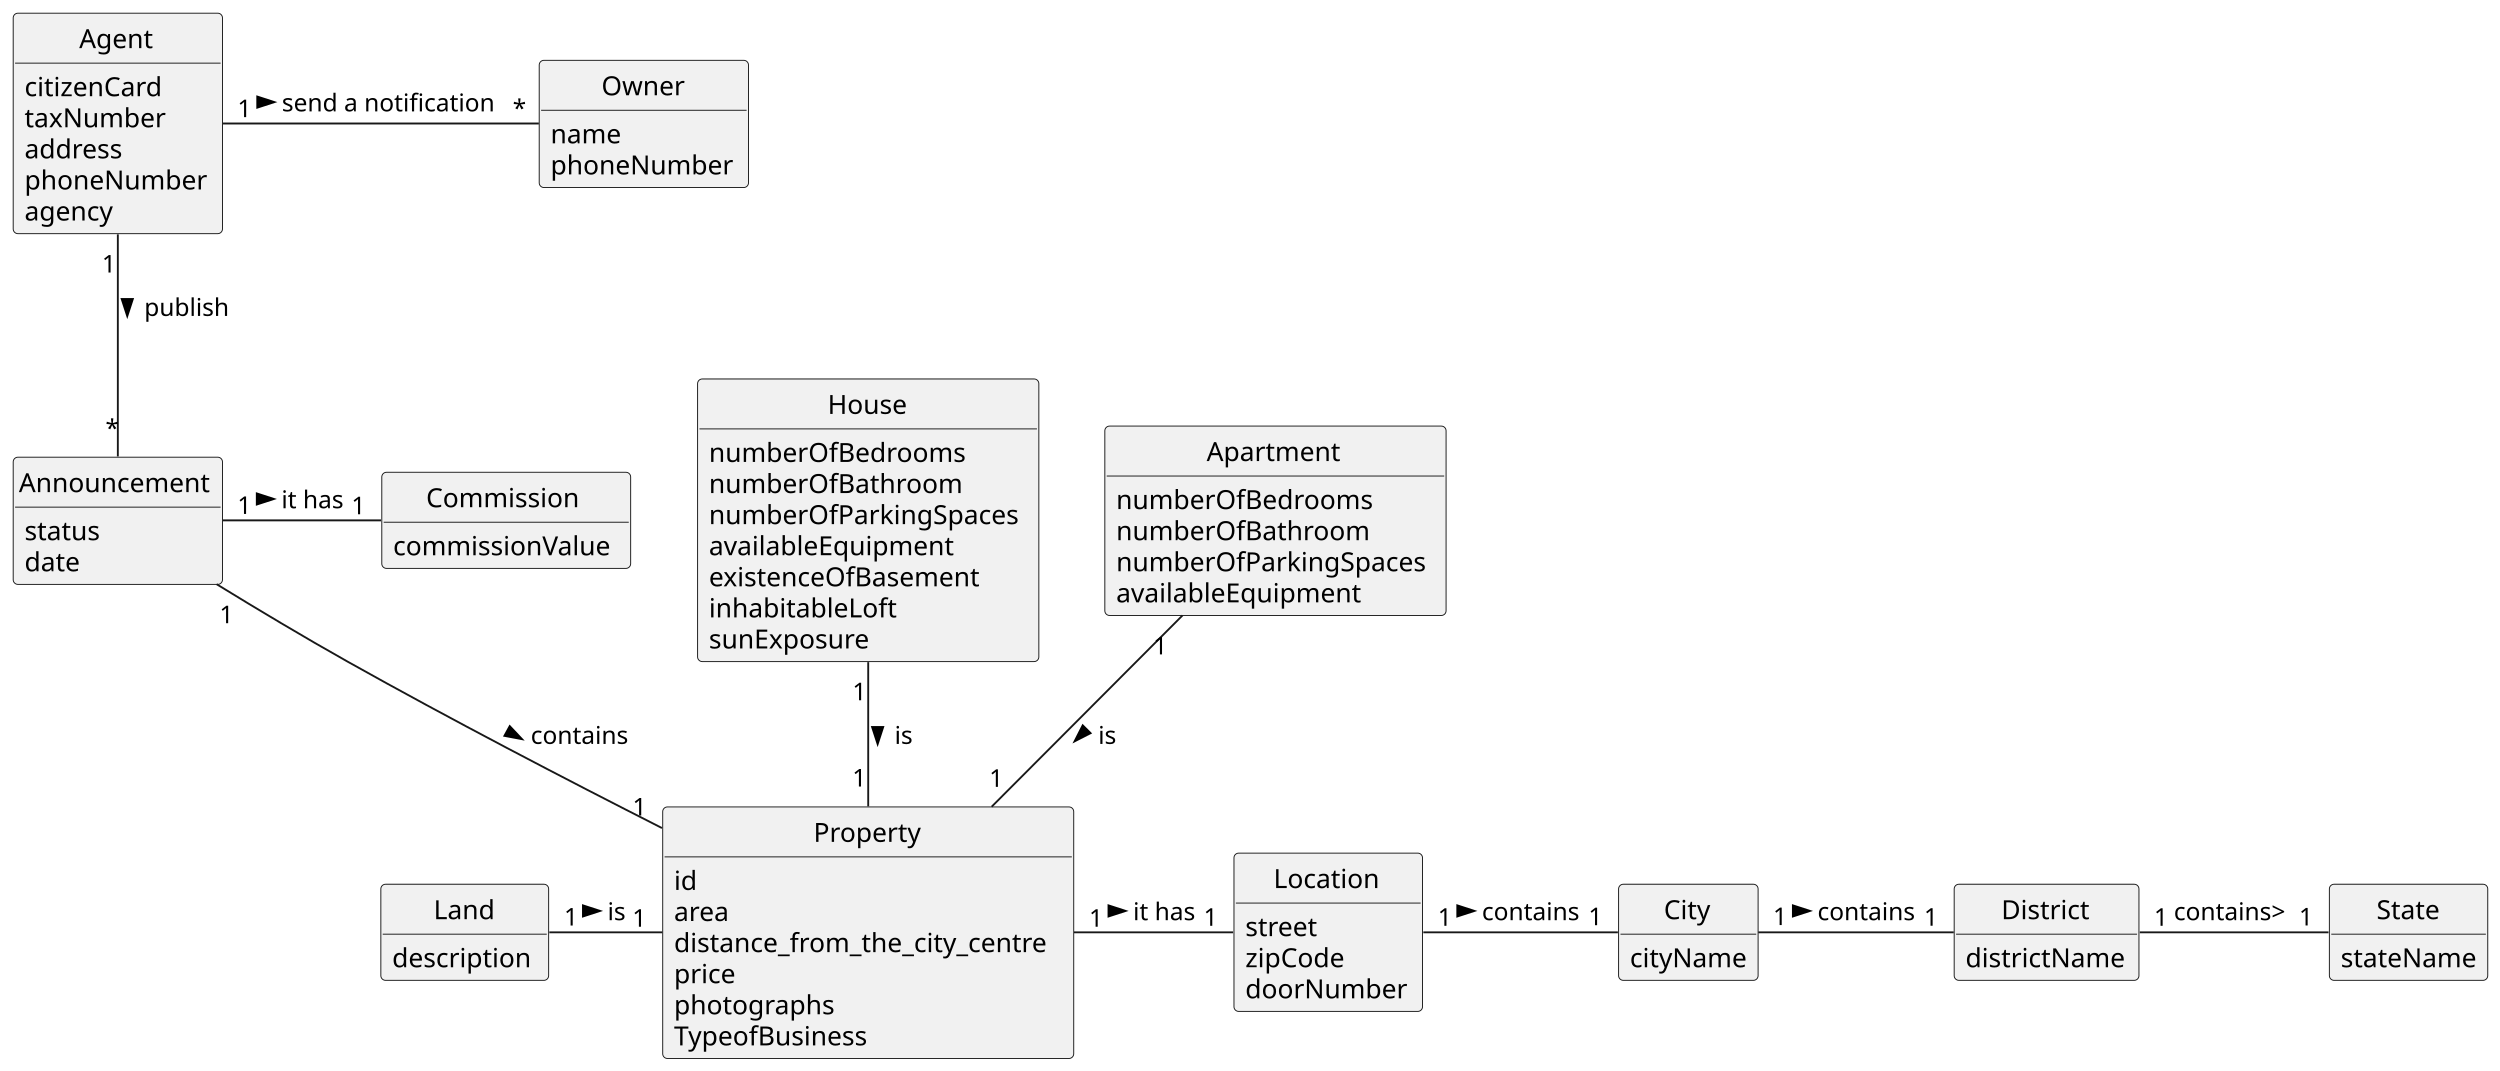
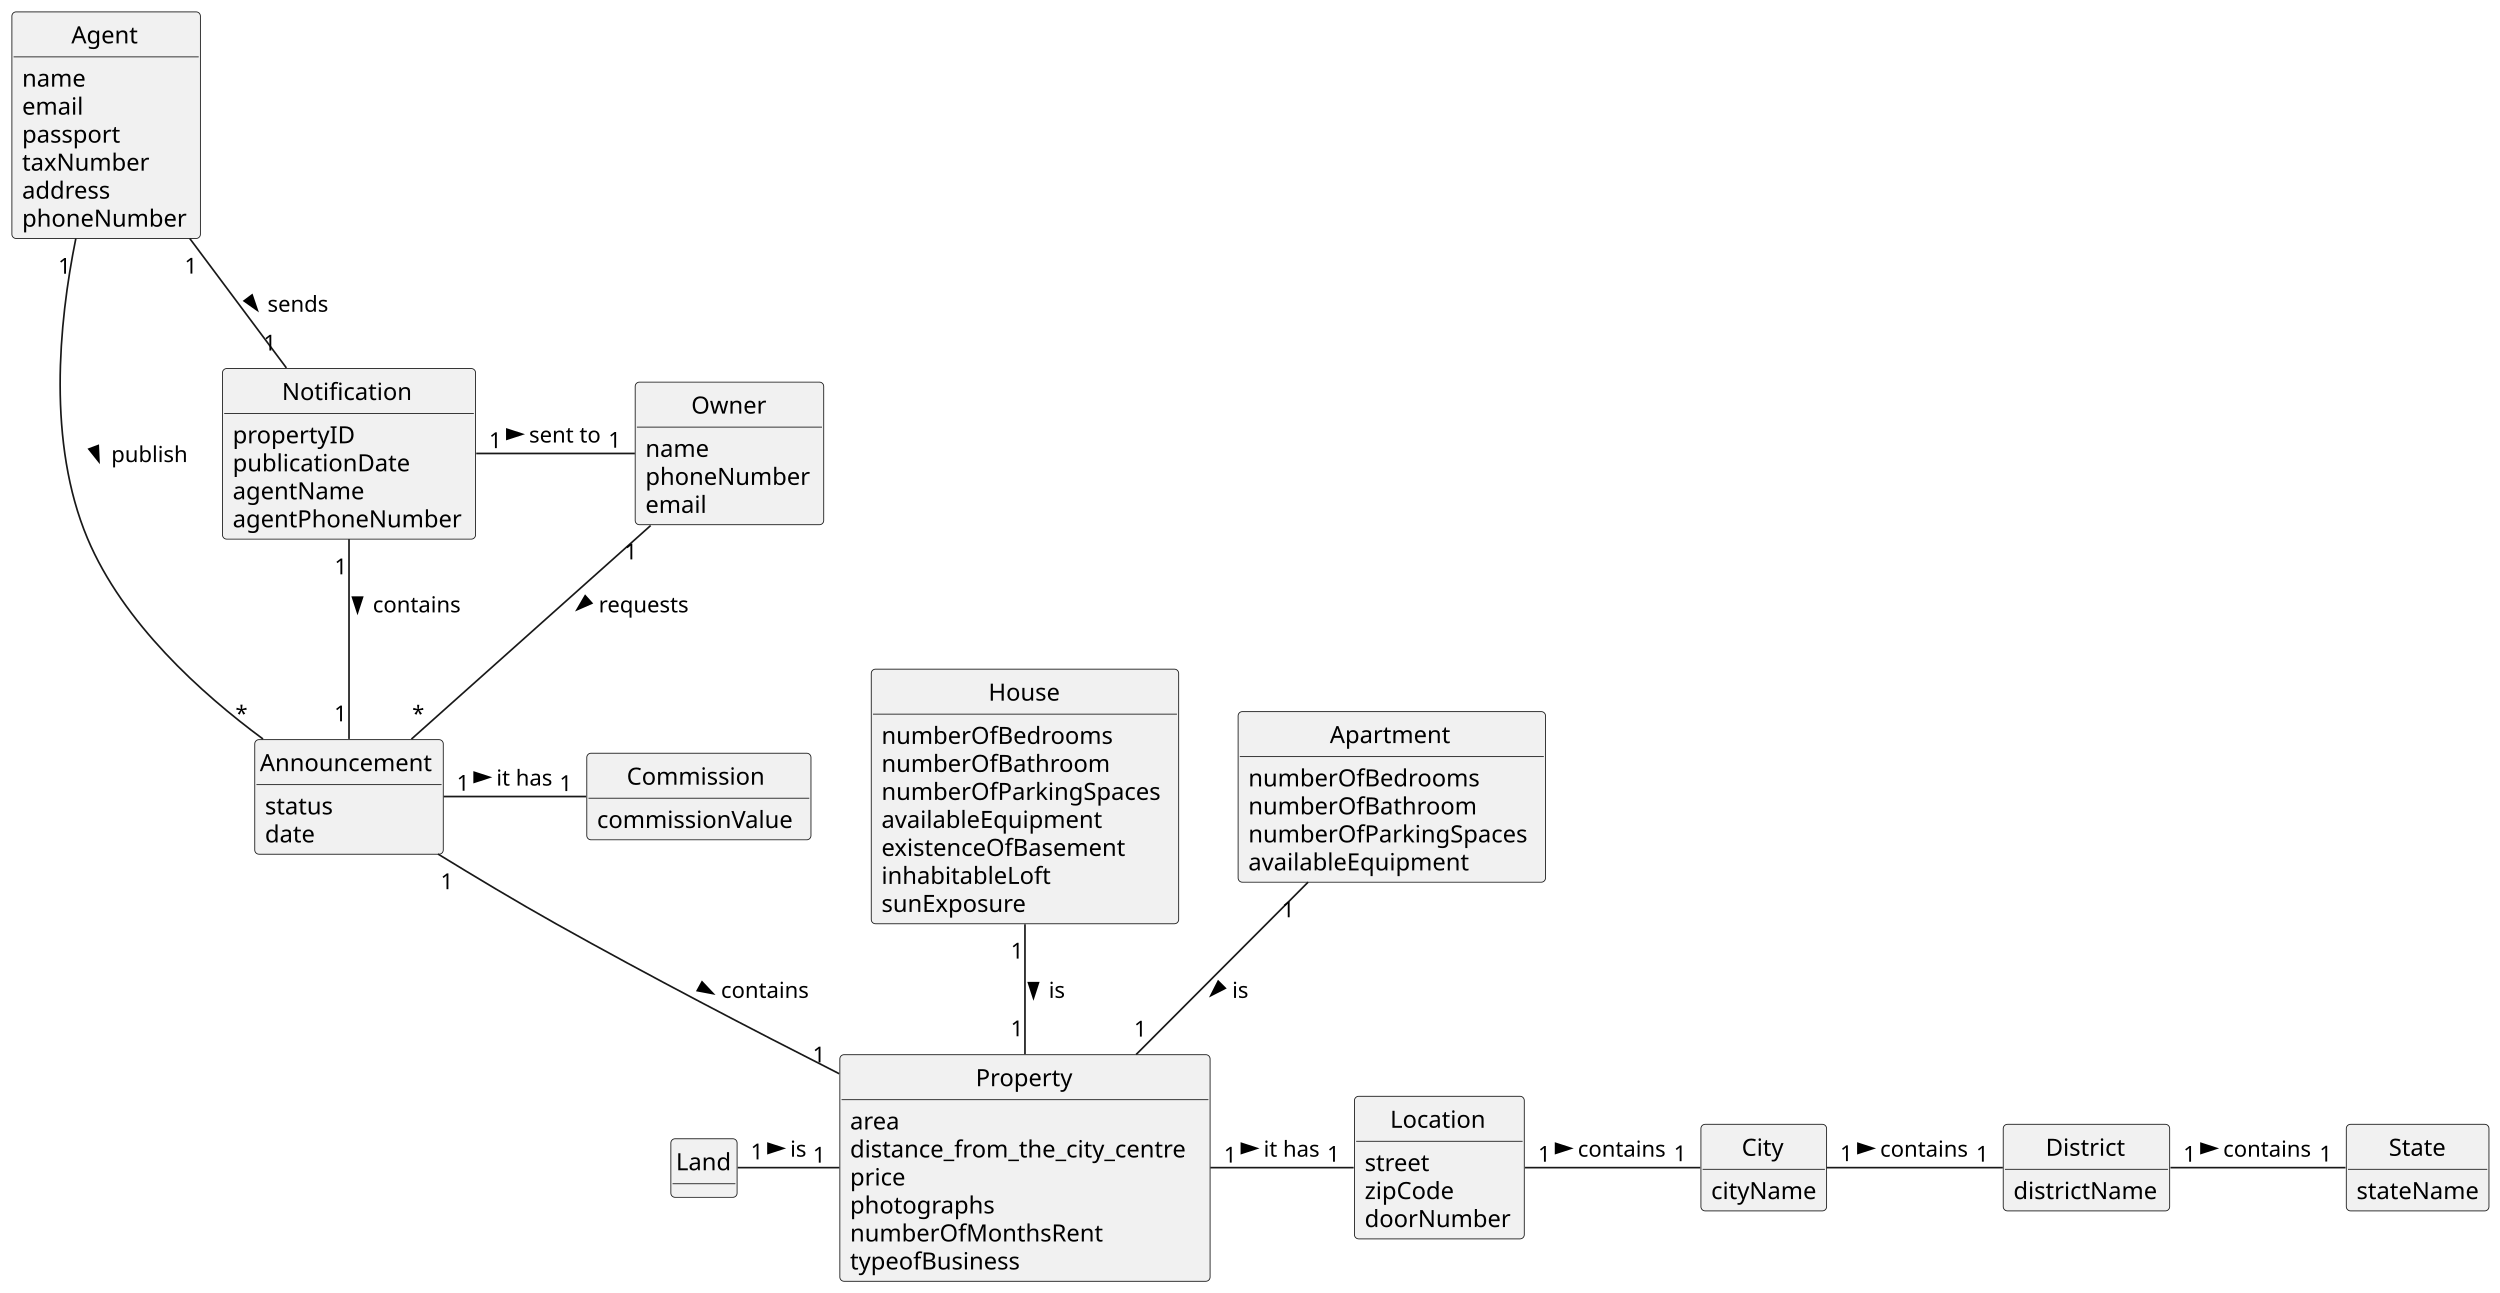
- <svg xmlns="http://www.w3.org/2000/svg" contentStyleType="text/css" height="568px" preserveAspectRatio="none" style="width:1326px;height:568px;background:#FFFFFF;" version="1.1" viewBox="0 0 1326 568" width="1326px" zoomAndPan="magnify">
+ <svg xmlns="http://www.w3.org/2000/svg" contentStyleType="text/css" height="761px" preserveAspectRatio="none" style="width:1472px;height:761px;background:#FFFFFF;" version="1.1" viewBox="0 0 1472 761" width="1472px" zoomAndPan="magnify">
  <defs />
  <g>
    <g id="elem_Agent">
-       <rect codeLine="13" fill="#F1F1F1" height="116.93" id="Agent" rx="2.5" ry="2.5" style="stroke:#181818;stroke-width:0.5;" width="111" x="7" y="7" />
+       <rect codeLine="13" fill="#F1F1F1" height="133.418" id="Agent" rx="2.5" ry="2.5" style="stroke:#181818;stroke-width:0.5;" width="111" x="7" y="7" />
      <text fill="#000000" font-family="sans-serif" font-size="14" lengthAdjust="spacing" textLength="41" x="42" y="25.535">Agent</text>
      <line style="stroke:#181818;stroke-width:0.5;" x1="8" x2="117" y1="33.488" y2="33.488" />
-       <text fill="#000000" font-family="sans-serif" font-size="14" lengthAdjust="spacing" textLength="78" x="13" y="51.023">citizenCard</text>
-       <text fill="#000000" font-family="sans-serif" font-size="14" lengthAdjust="spacing" textLength="77" x="13" y="67.512">taxNumber</text>
-       <text fill="#000000" font-family="sans-serif" font-size="14" lengthAdjust="spacing" textLength="54" x="13" y="84">address</text>
-       <text fill="#000000" font-family="sans-serif" font-size="14" lengthAdjust="spacing" textLength="99" x="13" y="100.488">phoneNumber</text>
-       <text fill="#000000" font-family="sans-serif" font-size="14" lengthAdjust="spacing" textLength="48" x="13" y="116.977">agency</text>
+       <text fill="#000000" font-family="sans-serif" font-size="14" lengthAdjust="spacing" textLength="38" x="13" y="51.023">name</text>
+       <text fill="#000000" font-family="sans-serif" font-size="14" lengthAdjust="spacing" textLength="37" x="13" y="67.512">email</text>
+       <text fill="#000000" font-family="sans-serif" font-size="14" lengthAdjust="spacing" textLength="60" x="13" y="84">passport</text>
+       <text fill="#000000" font-family="sans-serif" font-size="14" lengthAdjust="spacing" textLength="77" x="13" y="100.488">taxNumber</text>
+       <text fill="#000000" font-family="sans-serif" font-size="14" lengthAdjust="spacing" textLength="54" x="13" y="116.977">address</text>
+       <text fill="#000000" font-family="sans-serif" font-size="14" lengthAdjust="spacing" textLength="99" x="13" y="133.465">phoneNumber</text>
    </g>
    <g id="elem_Announcement">
-       <rect codeLine="23" fill="#F1F1F1" height="67.465" id="Announcement" rx="2.5" ry="2.5" style="stroke:#181818;stroke-width:0.5;" width="111" x="7" y="242.5" />
-       <text fill="#000000" font-family="sans-serif" font-size="14" lengthAdjust="spacing" textLength="105" x="10" y="261.035">Announcement</text>
-       <line style="stroke:#181818;stroke-width:0.5;" x1="8" x2="117" y1="268.988" y2="268.988" />
-       <text fill="#000000" font-family="sans-serif" font-size="14" lengthAdjust="spacing" textLength="41" x="13" y="286.523">status</text>
-       <text fill="#000000" font-family="sans-serif" font-size="14" lengthAdjust="spacing" textLength="30" x="13" y="303.012">date</text>
+       <rect codeLine="24" fill="#F1F1F1" height="67.465" id="Announcement" rx="2.5" ry="2.5" style="stroke:#181818;stroke-width:0.5;" width="111" x="150" y="435.5" />
+       <text fill="#000000" font-family="sans-serif" font-size="14" lengthAdjust="spacing" textLength="105" x="153" y="454.035">Announcement</text>
+       <line style="stroke:#181818;stroke-width:0.5;" x1="151" x2="260" y1="461.988" y2="461.988" />
+       <text fill="#000000" font-family="sans-serif" font-size="14" lengthAdjust="spacing" textLength="41" x="156" y="479.523">status</text>
+       <text fill="#000000" font-family="sans-serif" font-size="14" lengthAdjust="spacing" textLength="30" x="156" y="496.012">date</text>
    </g>
    <g id="elem_House">
-       <rect codeLine="31" fill="#F1F1F1" height="149.906" id="House" rx="2.5" ry="2.5" style="stroke:#181818;stroke-width:0.5;" width="181" x="370" y="201" />
-       <text fill="#000000" font-family="sans-serif" font-size="14" lengthAdjust="spacing" textLength="43" x="439" y="219.535">House</text>
-       <line style="stroke:#181818;stroke-width:0.5;" x1="371" x2="550" y1="227.488" y2="227.488" />
-       <text fill="#000000" font-family="sans-serif" font-size="14" lengthAdjust="spacing" textLength="139" x="376" y="245.023">numberOfBedrooms</text>
-       <text fill="#000000" font-family="sans-serif" font-size="14" lengthAdjust="spacing" textLength="137" x="376" y="261.512">numberOfBathroom</text>
-       <text fill="#000000" font-family="sans-serif" font-size="14" lengthAdjust="spacing" textLength="169" x="376" y="278">numberOfParkingSpaces</text>
-       <text fill="#000000" font-family="sans-serif" font-size="14" lengthAdjust="spacing" textLength="134" x="376" y="294.488">availableEquipment</text>
-       <text fill="#000000" font-family="sans-serif" font-size="14" lengthAdjust="spacing" textLength="147" x="376" y="310.977">existenceOfBasement</text>
-       <text fill="#000000" font-family="sans-serif" font-size="14" lengthAdjust="spacing" textLength="103" x="376" y="327.465">inhabitableLoft</text>
-       <text fill="#000000" font-family="sans-serif" font-size="14" lengthAdjust="spacing" textLength="90" x="376" y="343.953">sunExposure</text>
+       <rect codeLine="32" fill="#F1F1F1" height="149.906" id="House" rx="2.5" ry="2.5" style="stroke:#181818;stroke-width:0.5;" width="181" x="513" y="394" />
+       <text fill="#000000" font-family="sans-serif" font-size="14" lengthAdjust="spacing" textLength="43" x="582" y="412.535">House</text>
+       <line style="stroke:#181818;stroke-width:0.5;" x1="514" x2="693" y1="420.488" y2="420.488" />
+       <text fill="#000000" font-family="sans-serif" font-size="14" lengthAdjust="spacing" textLength="139" x="519" y="438.023">numberOfBedrooms</text>
+       <text fill="#000000" font-family="sans-serif" font-size="14" lengthAdjust="spacing" textLength="137" x="519" y="454.512">numberOfBathroom</text>
+       <text fill="#000000" font-family="sans-serif" font-size="14" lengthAdjust="spacing" textLength="169" x="519" y="471">numberOfParkingSpaces</text>
+       <text fill="#000000" font-family="sans-serif" font-size="14" lengthAdjust="spacing" textLength="134" x="519" y="487.488">availableEquipment</text>
+       <text fill="#000000" font-family="sans-serif" font-size="14" lengthAdjust="spacing" textLength="147" x="519" y="503.977">existenceOfBasement</text>
+       <text fill="#000000" font-family="sans-serif" font-size="14" lengthAdjust="spacing" textLength="103" x="519" y="520.465">inhabitableLoft</text>
+       <text fill="#000000" font-family="sans-serif" font-size="14" lengthAdjust="spacing" textLength="90" x="519" y="536.953">sunExposure</text>
    </g>
    <g id="elem_Apartment">
-       <rect codeLine="41" fill="#F1F1F1" height="100.441" id="Apartment" rx="2.5" ry="2.5" style="stroke:#181818;stroke-width:0.5;" width="181" x="586" y="226" />
-       <text fill="#000000" font-family="sans-serif" font-size="14" lengthAdjust="spacing" textLength="73" x="640" y="244.535">Apartment</text>
-       <line style="stroke:#181818;stroke-width:0.5;" x1="587" x2="766" y1="252.488" y2="252.488" />
-       <text fill="#000000" font-family="sans-serif" font-size="14" lengthAdjust="spacing" textLength="139" x="592" y="270.023">numberOfBedrooms</text>
-       <text fill="#000000" font-family="sans-serif" font-size="14" lengthAdjust="spacing" textLength="137" x="592" y="286.512">numberOfBathroom</text>
-       <text fill="#000000" font-family="sans-serif" font-size="14" lengthAdjust="spacing" textLength="169" x="592" y="303">numberOfParkingSpaces</text>
-       <text fill="#000000" font-family="sans-serif" font-size="14" lengthAdjust="spacing" textLength="134" x="592" y="319.488">availableEquipment</text>
+       <rect codeLine="42" fill="#F1F1F1" height="100.441" id="Apartment" rx="2.5" ry="2.5" style="stroke:#181818;stroke-width:0.5;" width="181" x="729" y="419" />
+       <text fill="#000000" font-family="sans-serif" font-size="14" lengthAdjust="spacing" textLength="73" x="783" y="437.535">Apartment</text>
+       <line style="stroke:#181818;stroke-width:0.5;" x1="730" x2="909" y1="445.488" y2="445.488" />
+       <text fill="#000000" font-family="sans-serif" font-size="14" lengthAdjust="spacing" textLength="139" x="735" y="463.023">numberOfBedrooms</text>
+       <text fill="#000000" font-family="sans-serif" font-size="14" lengthAdjust="spacing" textLength="137" x="735" y="479.512">numberOfBathroom</text>
+       <text fill="#000000" font-family="sans-serif" font-size="14" lengthAdjust="spacing" textLength="169" x="735" y="496">numberOfParkingSpaces</text>
+       <text fill="#000000" font-family="sans-serif" font-size="14" lengthAdjust="spacing" textLength="134" x="735" y="512.488">availableEquipment</text>
    </g>
    <g id="elem_Land">
-       <rect codeLine="48" fill="#F1F1F1" height="50.977" id="Land" rx="2.5" ry="2.5" style="stroke:#181818;stroke-width:0.5;" width="89" x="202" y="469" />
-       <text fill="#000000" font-family="sans-serif" font-size="14" lengthAdjust="spacing" textLength="33" x="230" y="487.535">Land</text>
-       <line style="stroke:#181818;stroke-width:0.5;" x1="203" x2="290" y1="495.488" y2="495.488" />
-       <text fill="#000000" font-family="sans-serif" font-size="14" lengthAdjust="spacing" textLength="77" x="208" y="513.023">description</text>
+       <rect codeLine="49" fill="#F1F1F1" height="34.488" id="Land" rx="2.5" ry="2.5" style="stroke:#181818;stroke-width:0.5;" width="39" x="395" y="670.5" />
+       <text fill="#000000" font-family="sans-serif" font-size="14" lengthAdjust="spacing" textLength="33" x="398" y="689.035">Land</text>
+       <line style="stroke:#181818;stroke-width:0.5;" x1="396" x2="433" y1="696.988" y2="696.988" />
    </g>
    <g id="elem_Commission">
-       <rect codeLine="52" fill="#F1F1F1" height="50.977" id="Commission" rx="2.5" ry="2.5" style="stroke:#181818;stroke-width:0.5;" width="132" x="202.5" y="250.5" />
-       <text fill="#000000" font-family="sans-serif" font-size="14" lengthAdjust="spacing" textLength="85" x="226" y="269.035">Commission</text>
-       <line style="stroke:#181818;stroke-width:0.5;" x1="203.5" x2="333.5" y1="276.988" y2="276.988" />
-       <text fill="#000000" font-family="sans-serif" font-size="14" lengthAdjust="spacing" textLength="120" x="208.5" y="294.523">commissionValue</text>
+       <rect codeLine="53" fill="#F1F1F1" height="50.977" id="Commission" rx="2.5" ry="2.5" style="stroke:#181818;stroke-width:0.5;" width="132" x="345.5" y="443.5" />
+       <text fill="#000000" font-family="sans-serif" font-size="14" lengthAdjust="spacing" textLength="85" x="369" y="462.035">Commission</text>
+       <line style="stroke:#181818;stroke-width:0.5;" x1="346.5" x2="476.5" y1="469.988" y2="469.988" />
+       <text fill="#000000" font-family="sans-serif" font-size="14" lengthAdjust="spacing" textLength="120" x="351.5" y="487.523">commissionValue</text>
    </g>
    <g id="elem_Property">
-       <rect codeLine="56" fill="#F1F1F1" height="133.418" id="Property" rx="2.5" ry="2.5" style="stroke:#181818;stroke-width:0.5;" width="218" x="351.5" y="428" />
-       <text fill="#000000" font-family="sans-serif" font-size="14" lengthAdjust="spacing" textLength="58" x="431.5" y="446.535">Property</text>
-       <line style="stroke:#181818;stroke-width:0.5;" x1="352.5" x2="568.5" y1="454.488" y2="454.488" />
-       <text fill="#000000" font-family="sans-serif" font-size="14" lengthAdjust="spacing" textLength="13" x="357.5" y="472.023">id</text>
-       <text fill="#000000" font-family="sans-serif" font-size="14" lengthAdjust="spacing" textLength="30" x="357.5" y="488.512">area</text>
-       <text fill="#000000" font-family="sans-serif" font-size="14" lengthAdjust="spacing" textLength="206" x="357.5" y="505">distance_from_the_city_centre</text>
-       <text fill="#000000" font-family="sans-serif" font-size="14" lengthAdjust="spacing" textLength="34" x="357.5" y="521.488">price</text>
-       <text fill="#000000" font-family="sans-serif" font-size="14" lengthAdjust="spacing" textLength="89" x="357.5" y="537.977">photographs</text>
-       <text fill="#000000" font-family="sans-serif" font-size="14" lengthAdjust="spacing" textLength="106" x="357.5" y="554.465">TypeofBusiness</text>
+       <rect codeLine="57" fill="#F1F1F1" height="133.418" id="Property" rx="2.5" ry="2.5" style="stroke:#181818;stroke-width:0.5;" width="218" x="494.5" y="621" />
+       <text fill="#000000" font-family="sans-serif" font-size="14" lengthAdjust="spacing" textLength="58" x="574.5" y="639.535">Property</text>
+       <line style="stroke:#181818;stroke-width:0.5;" x1="495.5" x2="711.5" y1="647.488" y2="647.488" />
+       <text fill="#000000" font-family="sans-serif" font-size="14" lengthAdjust="spacing" textLength="30" x="500.5" y="665.023">area</text>
+       <text fill="#000000" font-family="sans-serif" font-size="14" lengthAdjust="spacing" textLength="206" x="500.5" y="681.512">distance_from_the_city_centre</text>
+       <text fill="#000000" font-family="sans-serif" font-size="14" lengthAdjust="spacing" textLength="34" x="500.5" y="698">price</text>
+       <text fill="#000000" font-family="sans-serif" font-size="14" lengthAdjust="spacing" textLength="89" x="500.5" y="714.488">photographs</text>
+       <text fill="#000000" font-family="sans-serif" font-size="14" lengthAdjust="spacing" textLength="152" x="500.5" y="730.977">numberOfMonthsRent</text>
+       <text fill="#000000" font-family="sans-serif" font-size="14" lengthAdjust="spacing" textLength="102" x="500.5" y="747.465">typeofBusiness</text>
    </g>
    <g id="elem_Location">
-       <rect codeLine="66" fill="#F1F1F1" height="83.953" id="Location" rx="2.5" ry="2.5" style="stroke:#181818;stroke-width:0.5;" width="100" x="654.5" y="452.5" />
-       <text fill="#000000" font-family="sans-serif" font-size="14" lengthAdjust="spacing" textLength="58" x="675.5" y="471.035">Location</text>
-       <line style="stroke:#181818;stroke-width:0.5;" x1="655.5" x2="753.5" y1="478.988" y2="478.988" />
-       <text fill="#000000" font-family="sans-serif" font-size="14" lengthAdjust="spacing" textLength="39" x="660.5" y="496.523">street</text>
-       <text fill="#000000" font-family="sans-serif" font-size="14" lengthAdjust="spacing" textLength="57" x="660.5" y="513.012">zipCode</text>
-       <text fill="#000000" font-family="sans-serif" font-size="14" lengthAdjust="spacing" textLength="88" x="660.5" y="529.5">doorNumber</text>
+       <rect codeLine="69" fill="#F1F1F1" height="83.953" id="Location" rx="2.5" ry="2.5" style="stroke:#181818;stroke-width:0.5;" width="100" x="797.5" y="645.5" />
+       <text fill="#000000" font-family="sans-serif" font-size="14" lengthAdjust="spacing" textLength="58" x="818.5" y="664.035">Location</text>
+       <line style="stroke:#181818;stroke-width:0.5;" x1="798.5" x2="896.5" y1="671.988" y2="671.988" />
+       <text fill="#000000" font-family="sans-serif" font-size="14" lengthAdjust="spacing" textLength="39" x="803.5" y="689.523">street</text>
+       <text fill="#000000" font-family="sans-serif" font-size="14" lengthAdjust="spacing" textLength="57" x="803.5" y="706.012">zipCode</text>
+       <text fill="#000000" font-family="sans-serif" font-size="14" lengthAdjust="spacing" textLength="88" x="803.5" y="722.5">doorNumber</text>
    </g>
    <g id="elem_City">
-       <rect codeLine="71" fill="#F1F1F1" height="50.977" id="City" rx="2.5" ry="2.5" style="stroke:#181818;stroke-width:0.5;" width="74" x="858.5" y="469" />
-       <text fill="#000000" font-family="sans-serif" font-size="14" lengthAdjust="spacing" textLength="26" x="882.5" y="487.535">City</text>
-       <line style="stroke:#181818;stroke-width:0.5;" x1="859.5" x2="931.5" y1="495.488" y2="495.488" />
-       <text fill="#000000" font-family="sans-serif" font-size="14" lengthAdjust="spacing" textLength="62" x="864.5" y="513.023">cityName</text>
+       <rect codeLine="74" fill="#F1F1F1" height="50.977" id="City" rx="2.5" ry="2.5" style="stroke:#181818;stroke-width:0.5;" width="74" x="1001.5" y="662" />
+       <text fill="#000000" font-family="sans-serif" font-size="14" lengthAdjust="spacing" textLength="26" x="1025.5" y="680.535">City</text>
+       <line style="stroke:#181818;stroke-width:0.5;" x1="1002.5" x2="1074.5" y1="688.488" y2="688.488" />
+       <text fill="#000000" font-family="sans-serif" font-size="14" lengthAdjust="spacing" textLength="62" x="1007.5" y="706.023">cityName</text>
    </g>
    <g id="elem_District">
-       <rect codeLine="75" fill="#F1F1F1" height="50.977" id="District" rx="2.5" ry="2.5" style="stroke:#181818;stroke-width:0.5;" width="98" x="1036.5" y="469" />
-       <text fill="#000000" font-family="sans-serif" font-size="14" lengthAdjust="spacing" textLength="48" x="1061.5" y="487.535">District</text>
-       <line style="stroke:#181818;stroke-width:0.5;" x1="1037.5" x2="1133.5" y1="495.488" y2="495.488" />
-       <text fill="#000000" font-family="sans-serif" font-size="14" lengthAdjust="spacing" textLength="86" x="1042.5" y="513.023">districtName</text>
+       <rect codeLine="78" fill="#F1F1F1" height="50.977" id="District" rx="2.5" ry="2.5" style="stroke:#181818;stroke-width:0.5;" width="98" x="1179.5" y="662" />
+       <text fill="#000000" font-family="sans-serif" font-size="14" lengthAdjust="spacing" textLength="48" x="1204.5" y="680.535">District</text>
+       <line style="stroke:#181818;stroke-width:0.5;" x1="1180.5" x2="1276.5" y1="688.488" y2="688.488" />
+       <text fill="#000000" font-family="sans-serif" font-size="14" lengthAdjust="spacing" textLength="86" x="1185.5" y="706.023">districtName</text>
    </g>
    <g id="elem_State">
-       <rect codeLine="79" fill="#F1F1F1" height="50.977" id="State" rx="2.5" ry="2.5" style="stroke:#181818;stroke-width:0.5;" width="84" x="1235.5" y="469" />
-       <text fill="#000000" font-family="sans-serif" font-size="14" lengthAdjust="spacing" textLength="34" x="1260.5" y="487.535">State</text>
-       <line style="stroke:#181818;stroke-width:0.5;" x1="1236.5" x2="1318.5" y1="495.488" y2="495.488" />
-       <text fill="#000000" font-family="sans-serif" font-size="14" lengthAdjust="spacing" textLength="72" x="1241.5" y="513.023">stateName</text>
+       <rect codeLine="82" fill="#F1F1F1" height="50.977" id="State" rx="2.5" ry="2.5" style="stroke:#181818;stroke-width:0.5;" width="84" x="1381.5" y="662" />
+       <text fill="#000000" font-family="sans-serif" font-size="14" lengthAdjust="spacing" textLength="34" x="1406.5" y="680.535">State</text>
+       <line style="stroke:#181818;stroke-width:0.5;" x1="1382.5" x2="1464.5" y1="688.488" y2="688.488" />
+       <text fill="#000000" font-family="sans-serif" font-size="14" lengthAdjust="spacing" textLength="72" x="1387.5" y="706.023">stateName</text>
    </g>
    <g id="elem_Owner">
-       <rect codeLine="82" fill="#F1F1F1" height="67.465" id="Owner" rx="2.5" ry="2.5" style="stroke:#181818;stroke-width:0.5;" width="111" x="286" y="32" />
-       <text fill="#000000" font-family="sans-serif" font-size="14" lengthAdjust="spacing" textLength="45" x="319" y="50.535">Owner</text>
-       <line style="stroke:#181818;stroke-width:0.5;" x1="287" x2="396" y1="58.488" y2="58.488" />
-       <text fill="#000000" font-family="sans-serif" font-size="14" lengthAdjust="spacing" textLength="38" x="292" y="76.023">name</text>
-       <text fill="#000000" font-family="sans-serif" font-size="14" lengthAdjust="spacing" textLength="99" x="292" y="92.512">phoneNumber</text>
+       <rect codeLine="85" fill="#F1F1F1" height="83.953" id="Owner" rx="2.5" ry="2.5" style="stroke:#181818;stroke-width:0.5;" width="111" x="374" y="225" />
+       <text fill="#000000" font-family="sans-serif" font-size="14" lengthAdjust="spacing" textLength="45" x="407" y="243.535">Owner</text>
+       <line style="stroke:#181818;stroke-width:0.5;" x1="375" x2="484" y1="251.488" y2="251.488" />
+       <text fill="#000000" font-family="sans-serif" font-size="14" lengthAdjust="spacing" textLength="38" x="380" y="269.023">name</text>
+       <text fill="#000000" font-family="sans-serif" font-size="14" lengthAdjust="spacing" textLength="99" x="380" y="285.512">phoneNumber</text>
+       <text fill="#000000" font-family="sans-serif" font-size="14" lengthAdjust="spacing" textLength="37" x="380" y="302">email</text>
+     </g>
+     <g id="elem_Notification">
+       <rect codeLine="91" fill="#F1F1F1" height="100.441" id="Notification" rx="2.5" ry="2.5" style="stroke:#181818;stroke-width:0.5;" width="149" x="131" y="217" />
+       <text fill="#000000" font-family="sans-serif" font-size="14" lengthAdjust="spacing" textLength="79" x="166" y="235.535">Notification</text>
+       <line style="stroke:#181818;stroke-width:0.5;" x1="132" x2="279" y1="243.488" y2="243.488" />
+       <text fill="#000000" font-family="sans-serif" font-size="14" lengthAdjust="spacing" textLength="73" x="137" y="261.023">propertyID</text>
+       <text fill="#000000" font-family="sans-serif" font-size="14" lengthAdjust="spacing" textLength="108" x="137" y="277.512">publicationDate</text>
+       <text fill="#000000" font-family="sans-serif" font-size="14" lengthAdjust="spacing" textLength="78" x="137" y="294">agentName</text>
+       <text fill="#000000" font-family="sans-serif" font-size="14" lengthAdjust="spacing" textLength="137" x="137" y="310.488">agentPhoneNumber</text>
    </g>
    <g id="link_Announcement_Property">
-       <path codeLine="90" d="M114.88,309.85 C136.27,322.98 161.38,338.04 184.5,351 C238.71,381.39 300.05,413.3 351.11,439.2 " fill="none" id="Announcement-Property" style="stroke:#181818;stroke-width:1.0;" />
-       <polygon fill="#000000" points="276.886,392.057,270.363,385.135,267.541,390.29,276.886,392.057" style="stroke:#000000;stroke-width:1.0;" />
-       <text fill="#000000" font-family="sans-serif" font-size="13" lengthAdjust="spacing" textLength="54" x="281.5" y="394.568">contains</text>
-       <text fill="#000000" font-family="sans-serif" font-size="13" lengthAdjust="spacing" textLength="8" x="116.405" y="330.544">1</text>
-       <text fill="#000000" font-family="sans-serif" font-size="13" lengthAdjust="spacing" textLength="8" x="335.492" y="432.545">1</text>
+       <path codeLine="101" d="M257.88,502.85 C279.27,515.98 304.38,531.04 327.5,544 C381.71,574.39 443.05,606.3 494.11,632.2 " fill="none" id="Announcement-Property" style="stroke:#181818;stroke-width:1.0;" />
+       <polygon fill="#000000" points="419.886,585.057,413.363,578.135,410.541,583.29,419.886,585.057" style="stroke:#000000;stroke-width:1.0;" />
+       <text fill="#000000" font-family="sans-serif" font-size="13" lengthAdjust="spacing" textLength="54" x="424.5" y="587.568">contains</text>
+       <text fill="#000000" font-family="sans-serif" font-size="13" lengthAdjust="spacing" textLength="8" x="259.405" y="523.544">1</text>
+       <text fill="#000000" font-family="sans-serif" font-size="13" lengthAdjust="spacing" textLength="8" x="478.492" y="625.545">1</text>
    </g>
    <g id="link_Agent_Announcement">
-       <path codeLine="91" d="M62.5,124.3 C62.5,162.26 62.5,210.56 62.5,242.1 " fill="none" id="Agent-Announcement" style="stroke:#181818;stroke-width:1.0;" />
-       <polygon fill="#000000" points="67.5,167.655,70.439,158.61,64.561,158.61,67.5,167.655" style="stroke:#000000;stroke-width:1.0;" />
-       <text fill="#000000" font-family="sans-serif" font-size="13" lengthAdjust="spacing" textLength="47" x="76.5" y="167.568">publish</text>
-       <text fill="#000000" font-family="sans-serif" font-size="13" lengthAdjust="spacing" textLength="8" x="54.038" y="144.556">1</text>
-       <text fill="#000000" font-family="sans-serif" font-size="13" lengthAdjust="spacing" textLength="6" x="55.928" y="231.762">*</text>
+       <path codeLine="102" d="M44.64,140.48 C34.46,190.83 27.92,260.85 51.5,317 C72.38,366.71 118.5,408.28 154.85,435.13 " fill="none" id="Agent-Announcement" style="stroke:#181818;stroke-width:1.0;" />
+       <polygon fill="#000000" points="58.252,271.838,57.836,262.337,52.33,264.396,58.252,271.838" style="stroke:#000000;stroke-width:1.0;" />
+       <text fill="#000000" font-family="sans-serif" font-size="13" lengthAdjust="spacing" textLength="47" x="65.5" y="272.068">publish</text>
+       <text fill="#000000" font-family="sans-serif" font-size="13" lengthAdjust="spacing" textLength="8" x="34.249" y="161.189">1</text>
+       <text fill="#000000" font-family="sans-serif" font-size="13" lengthAdjust="spacing" textLength="6" x="138.623" y="424.798">*</text>
    </g>
    <g id="link_House_Property">
-       <path codeLine="92" d="M460.5,351.2 C460.5,376.05 460.5,403.57 460.5,427.72 " fill="none" id="House-Property" style="stroke:#181818;stroke-width:1.0;" />
-       <polygon fill="#000000" points="465.5,394.655,468.439,385.61,462.561,385.61,465.5,394.655" style="stroke:#000000;stroke-width:1.0;" />
-       <text fill="#000000" font-family="sans-serif" font-size="13" lengthAdjust="spacing" textLength="11" x="474.5" y="394.568">is</text>
-       <text fill="#000000" font-family="sans-serif" font-size="13" lengthAdjust="spacing" textLength="8" x="452.131" y="371.411">1</text>
-       <text fill="#000000" font-family="sans-serif" font-size="13" lengthAdjust="spacing" textLength="8" x="452.062" y="417.158">1</text>
+       <path codeLine="103" d="M603.5,544.2 C603.5,569.05 603.5,596.57 603.5,620.72 " fill="none" id="House-Property" style="stroke:#181818;stroke-width:1.0;" />
+       <polygon fill="#000000" points="608.5,587.655,611.439,578.61,605.561,578.61,608.5,587.655" style="stroke:#000000;stroke-width:1.0;" />
+       <text fill="#000000" font-family="sans-serif" font-size="13" lengthAdjust="spacing" textLength="11" x="617.5" y="587.568">is</text>
+       <text fill="#000000" font-family="sans-serif" font-size="13" lengthAdjust="spacing" textLength="8" x="595.131" y="564.411">1</text>
+       <text fill="#000000" font-family="sans-serif" font-size="13" lengthAdjust="spacing" textLength="8" x="595.062" y="610.158">1</text>
    </g>
    <g id="link_Apartment_Property">
-       <path codeLine="93" d="M627.22,326.4 C597.21,356.48 558.51,395.26 525.96,427.89 " fill="none" id="Apartment-Property" style="stroke:#181818;stroke-width:1.0;" />
-       <polygon fill="#000000" points="569.968,393.195,578.438,388.868,574.277,384.716,569.968,393.195" style="stroke:#000000;stroke-width:1.0;" />
-       <text fill="#000000" font-family="sans-serif" font-size="13" lengthAdjust="spacing" textLength="11" x="582.5" y="394.568">is</text>
-       <text fill="#000000" font-family="sans-serif" font-size="13" lengthAdjust="spacing" textLength="8" x="611.727" y="347.101">1</text>
-       <text fill="#000000" font-family="sans-serif" font-size="13" lengthAdjust="spacing" textLength="8" x="524.682" y="417.347">1</text>
+       <path codeLine="104" d="M770.22,519.4 C740.21,549.48 701.51,588.26 668.96,620.89 " fill="none" id="Apartment-Property" style="stroke:#181818;stroke-width:1.0;" />
+       <polygon fill="#000000" points="712.968,586.195,721.438,581.867,717.277,577.716,712.968,586.195" style="stroke:#000000;stroke-width:1.0;" />
+       <text fill="#000000" font-family="sans-serif" font-size="13" lengthAdjust="spacing" textLength="11" x="725.5" y="587.568">is</text>
+       <text fill="#000000" font-family="sans-serif" font-size="13" lengthAdjust="spacing" textLength="8" x="754.727" y="540.101">1</text>
+       <text fill="#000000" font-family="sans-serif" font-size="13" lengthAdjust="spacing" textLength="8" x="667.682" y="610.347">1</text>
    </g>
    <g id="link_Land_Property">
-       <path codeLine="94" d="M291.36,494.5 C309.01,494.5 330.11,494.5 351.33,494.5 " fill="none" id="Land-Property" style="stroke:#181818;stroke-width:1.0;" />
-       <polygon fill="#000000" points="318.25,483.155,309.205,480.216,309.205,486.094,318.25,483.155" style="stroke:#000000;stroke-width:1.0;" />
-       <text fill="#000000" font-family="sans-serif" font-size="13" lengthAdjust="spacing" textLength="11" x="322.25" y="488.068">is</text>
-       <text fill="#000000" font-family="sans-serif" font-size="13" lengthAdjust="spacing" textLength="8" x="299.147" y="490.9">1</text>
-       <text fill="#000000" font-family="sans-serif" font-size="13" lengthAdjust="spacing" textLength="8" x="335.373" y="491.537">1</text>
+       <path codeLine="105" d="M434.37,687.5 C449.34,687.5 471.18,687.5 494.22,687.5 " fill="none" id="Land-Property" style="stroke:#181818;stroke-width:1.0;" />
+       <polygon fill="#000000" points="461.25,676.155,452.205,673.216,452.205,679.094,461.25,676.155" style="stroke:#000000;stroke-width:1.0;" />
+       <text fill="#000000" font-family="sans-serif" font-size="13" lengthAdjust="spacing" textLength="11" x="465.25" y="681.068">is</text>
+       <text fill="#000000" font-family="sans-serif" font-size="13" lengthAdjust="spacing" textLength="8" x="441.979" y="682.649">1</text>
+       <text fill="#000000" font-family="sans-serif" font-size="13" lengthAdjust="spacing" textLength="8" x="478.609" y="684.561">1</text>
    </g>
    <g id="link_Announcement_Commission">
-       <path codeLine="95" d="M118.25,276 C144.1,276 175.03,276 202.09,276 " fill="none" id="Announcement-Commission" style="stroke:#181818;stroke-width:1.0;" />
-       <polygon fill="#000000" points="145.25,264.655,136.205,261.716,136.205,267.594,145.25,264.655" style="stroke:#000000;stroke-width:1.0;" />
-       <text fill="#000000" font-family="sans-serif" font-size="13" lengthAdjust="spacing" textLength="35" x="149.25" y="269.568">it has</text>
-       <text fill="#000000" font-family="sans-serif" font-size="13" lengthAdjust="spacing" textLength="8" x="125.906" y="272.598">1</text>
-       <text fill="#000000" font-family="sans-serif" font-size="13" lengthAdjust="spacing" textLength="8" x="186.389" y="272.766">1</text>
-     </g>
-     <g id="link_Agent_Owner">
-       <path codeLine="96" d="M118.29,65.5 C166.95,65.5 237.18,65.5 285.81,65.5 " fill="none" id="Agent-Owner" style="stroke:#181818;stroke-width:1.0;" />
-       <polygon fill="#000000" points="145.5,54.155,136.455,51.216,136.455,57.094,145.5,54.155" style="stroke:#000000;stroke-width:1.0;" />
-       <text fill="#000000" font-family="sans-serif" font-size="13" lengthAdjust="spacing" textLength="118" x="149.5" y="59.068">send a notification</text>
-       <text fill="#000000" font-family="sans-serif" font-size="13" lengthAdjust="spacing" textLength="8" x="125.951" y="62.132">1</text>
-       <text fill="#000000" font-family="sans-serif" font-size="13" lengthAdjust="spacing" textLength="6" x="271.923" y="62.05">*</text>
+       <path codeLine="106" d="M261.25,469 C287.1,469 318.03,469 345.09,469 " fill="none" id="Announcement-Commission" style="stroke:#181818;stroke-width:1.0;" />
+       <polygon fill="#000000" points="288.25,457.655,279.205,454.716,279.205,460.594,288.25,457.655" style="stroke:#000000;stroke-width:1.0;" />
+       <text fill="#000000" font-family="sans-serif" font-size="13" lengthAdjust="spacing" textLength="35" x="292.25" y="462.568">it has</text>
+       <text fill="#000000" font-family="sans-serif" font-size="13" lengthAdjust="spacing" textLength="8" x="268.906" y="465.598">1</text>
+       <text fill="#000000" font-family="sans-serif" font-size="13" lengthAdjust="spacing" textLength="8" x="329.389" y="465.766">1</text>
    </g>
    <g id="link_Property_Location">
-       <path codeLine="97" d="M569.65,494.5 C599.09,494.5 629.54,494.5 654.04,494.5 " fill="none" id="Property-Location" style="stroke:#181818;stroke-width:1.0;" />
-       <polygon fill="#000000" points="597,483.155,587.955,480.216,587.955,486.094,597,483.155" style="stroke:#000000;stroke-width:1.0;" />
-       <text fill="#000000" font-family="sans-serif" font-size="13" lengthAdjust="spacing" textLength="35" x="601" y="488.068">it has</text>
-       <text fill="#000000" font-family="sans-serif" font-size="13" lengthAdjust="spacing" textLength="8" x="577.606" y="491.537">1</text>
-       <text fill="#000000" font-family="sans-serif" font-size="13" lengthAdjust="spacing" textLength="8" x="638.382" y="491.039">1</text>
+       <path codeLine="107" d="M712.65,687.5 C742.09,687.5 772.54,687.5 797.04,687.5 " fill="none" id="Property-Location" style="stroke:#181818;stroke-width:1.0;" />
+       <polygon fill="#000000" points="740,676.155,730.955,673.216,730.955,679.094,740,676.155" style="stroke:#000000;stroke-width:1.0;" />
+       <text fill="#000000" font-family="sans-serif" font-size="13" lengthAdjust="spacing" textLength="35" x="744" y="681.068">it has</text>
+       <text fill="#000000" font-family="sans-serif" font-size="13" lengthAdjust="spacing" textLength="8" x="720.606" y="684.537">1</text>
+       <text fill="#000000" font-family="sans-serif" font-size="13" lengthAdjust="spacing" textLength="8" x="781.382" y="684.039">1</text>
    </g>
    <g id="link_Location_City">
-       <path codeLine="98" d="M754.93,494.5 C787.32,494.5 828.67,494.5 858.12,494.5 " fill="none" id="Location-City" style="stroke:#181818;stroke-width:1.0;" />
-       <polygon fill="#000000" points="782,483.155,772.955,480.216,772.955,486.094,782,483.155" style="stroke:#000000;stroke-width:1.0;" />
-       <text fill="#000000" font-family="sans-serif" font-size="13" lengthAdjust="spacing" textLength="54" x="786" y="488.068">contains</text>
-       <text fill="#000000" font-family="sans-serif" font-size="13" lengthAdjust="spacing" textLength="8" x="762.584" y="491.039">1</text>
-       <text fill="#000000" font-family="sans-serif" font-size="13" lengthAdjust="spacing" textLength="8" x="842.491" y="490.716">1</text>
+       <path codeLine="108" d="M897.93,687.5 C930.32,687.5 971.67,687.5 1001.12,687.5 " fill="none" id="Location-City" style="stroke:#181818;stroke-width:1.0;" />
+       <polygon fill="#000000" points="925,676.155,915.955,673.216,915.955,679.094,925,676.155" style="stroke:#000000;stroke-width:1.0;" />
+       <text fill="#000000" font-family="sans-serif" font-size="13" lengthAdjust="spacing" textLength="54" x="929" y="681.068">contains</text>
+       <text fill="#000000" font-family="sans-serif" font-size="13" lengthAdjust="spacing" textLength="8" x="905.584" y="684.039">1</text>
+       <text fill="#000000" font-family="sans-serif" font-size="13" lengthAdjust="spacing" textLength="8" x="985.491" y="683.716">1</text>
    </g>
    <g id="link_City_District">
-       <path codeLine="99" d="M932.58,494.5 C962.18,494.5 1003.89,494.5 1036.27,494.5 " fill="none" id="City-District" style="stroke:#181818;stroke-width:1.0;" />
-       <polygon fill="#000000" points="960,483.155,950.955,480.216,950.955,486.094,960,483.155" style="stroke:#000000;stroke-width:1.0;" />
-       <text fill="#000000" font-family="sans-serif" font-size="13" lengthAdjust="spacing" textLength="54" x="964" y="488.068">contains</text>
-       <text fill="#000000" font-family="sans-serif" font-size="13" lengthAdjust="spacing" textLength="8" x="940.411" y="490.671">1</text>
-       <text fill="#000000" font-family="sans-serif" font-size="13" lengthAdjust="spacing" textLength="8" x="1020.452" y="490.991">1</text>
+       <path codeLine="109" d="M1075.58,687.5 C1105.18,687.5 1146.89,687.5 1179.27,687.5 " fill="none" id="City-District" style="stroke:#181818;stroke-width:1.0;" />
+       <polygon fill="#000000" points="1103,676.155,1093.955,673.216,1093.955,679.094,1103,676.155" style="stroke:#000000;stroke-width:1.0;" />
+       <text fill="#000000" font-family="sans-serif" font-size="13" lengthAdjust="spacing" textLength="54" x="1107" y="681.068">contains</text>
+       <text fill="#000000" font-family="sans-serif" font-size="13" lengthAdjust="spacing" textLength="8" x="1083.411" y="683.67">1</text>
+       <text fill="#000000" font-family="sans-serif" font-size="13" lengthAdjust="spacing" textLength="8" x="1163.452" y="683.991">1</text>
    </g>
    <g id="link_District_State">
-       <path codeLine="100" d="M1134.94,494.5 C1165.94,494.5 1205.49,494.5 1235.06,494.5 " fill="none" id="District-State" style="stroke:#181818;stroke-width:1.0;" />
-       <text fill="#000000" font-family="sans-serif" font-size="13" lengthAdjust="spacing" textLength="64" x="1153" y="488.068">contains&gt;</text>
-       <text fill="#000000" font-family="sans-serif" font-size="13" lengthAdjust="spacing" textLength="8" x="1142.455" y="491.037">1</text>
-       <text fill="#000000" font-family="sans-serif" font-size="13" lengthAdjust="spacing" textLength="8" x="1219.368" y="490.854">1</text>
+       <path codeLine="110" d="M1277.96,687.5 C1309.78,687.5 1350.7,687.5 1381.04,687.5 " fill="none" id="District-State" style="stroke:#181818;stroke-width:1.0;" />
+       <polygon fill="#000000" points="1305,676.155,1295.955,673.216,1295.955,679.094,1305,676.155" style="stroke:#000000;stroke-width:1.0;" />
+       <text fill="#000000" font-family="sans-serif" font-size="13" lengthAdjust="spacing" textLength="54" x="1309" y="681.068">contains</text>
+       <text fill="#000000" font-family="sans-serif" font-size="13" lengthAdjust="spacing" textLength="8" x="1285.478" y="684.037">1</text>
+       <text fill="#000000" font-family="sans-serif" font-size="13" lengthAdjust="spacing" textLength="8" x="1365.635" y="683.9">1</text>
+     </g>
+     <g id="link_Owner_Announcement">
+       <path codeLine="111" d="M383.09,309.44 C341.31,346.74 280.74,400.82 242.24,435.19 " fill="none" id="Owner-Announcement" style="stroke:#181818;stroke-width:1.0;" />
+       <polygon fill="#000000" points="339.77,358.985,348.475,355.154,344.56,350.769,339.77,358.985" style="stroke:#000000;stroke-width:1.0;" />
+       <text fill="#000000" font-family="sans-serif" font-size="13" lengthAdjust="spacing" textLength="54" x="352.5" y="360.568">requests</text>
+       <text fill="#000000" font-family="sans-serif" font-size="13" lengthAdjust="spacing" textLength="8" x="367.686" y="329.37">1</text>
+       <text fill="#000000" font-family="sans-serif" font-size="13" lengthAdjust="spacing" textLength="6" x="242.672" y="424.869">*</text>
+     </g>
+     <g id="link_Agent_Notification">
+       <path codeLine="112" d="M111.71,140.4 C130.38,165.4 151.29,193.4 168.62,216.62 " fill="none" id="Agent-Notification" style="stroke:#181818;stroke-width:1.0;" />
+       <polygon fill="#000000" points="151.491,182.662,148.435,173.656,143.725,177.172,151.491,182.662" style="stroke:#000000;stroke-width:1.0;" />
+       <text fill="#000000" font-family="sans-serif" font-size="13" lengthAdjust="spacing" textLength="37" x="157.5" y="183.568">sends</text>
+       <text fill="#000000" font-family="sans-serif" font-size="13" lengthAdjust="spacing" textLength="8" x="108.655" y="161.1">1</text>
+       <text fill="#000000" font-family="sans-serif" font-size="13" lengthAdjust="spacing" textLength="8" x="155.127" y="206.402">1</text>
+     </g>
+     <g id="link_Notification_Owner">
+       <path codeLine="113" d="M280.4,267 C310.92,267 345.59,267 373.81,267 " fill="none" id="Notification-Owner" style="stroke:#181818;stroke-width:1.0;" />
+       <polygon fill="#000000" points="307.5,255.655,298.455,252.716,298.455,258.594,307.5,255.655" style="stroke:#000000;stroke-width:1.0;" />
+       <text fill="#000000" font-family="sans-serif" font-size="13" lengthAdjust="spacing" textLength="44" x="311.5" y="260.568">sent to</text>
+       <text fill="#000000" font-family="sans-serif" font-size="13" lengthAdjust="spacing" textLength="8" x="287.92" y="263.847">1</text>
+       <text fill="#000000" font-family="sans-serif" font-size="13" lengthAdjust="spacing" textLength="8" x="358.162" y="263.63">1</text>
+     </g>
+     <g id="link_Notification_Announcement">
+       <path codeLine="114" d="M205.5,317.44 C205.5,354.11 205.5,403.09 205.5,435.07 " fill="none" id="Notification-Announcement" style="stroke:#181818;stroke-width:1.0;" />
+       <polygon fill="#000000" points="210.5,360.655,213.439,351.61,207.561,351.61,210.5,360.655" style="stroke:#000000;stroke-width:1.0;" />
+       <text fill="#000000" font-family="sans-serif" font-size="13" lengthAdjust="spacing" textLength="54" x="219.5" y="360.568">contains</text>
+       <text fill="#000000" font-family="sans-serif" font-size="13" lengthAdjust="spacing" textLength="8" x="196.938" y="338.147">1</text>
+       <text fill="#000000" font-family="sans-serif" font-size="13" lengthAdjust="spacing" textLength="8" x="196.738" y="424.726">1</text>
    </g>
  </g>
</svg>
